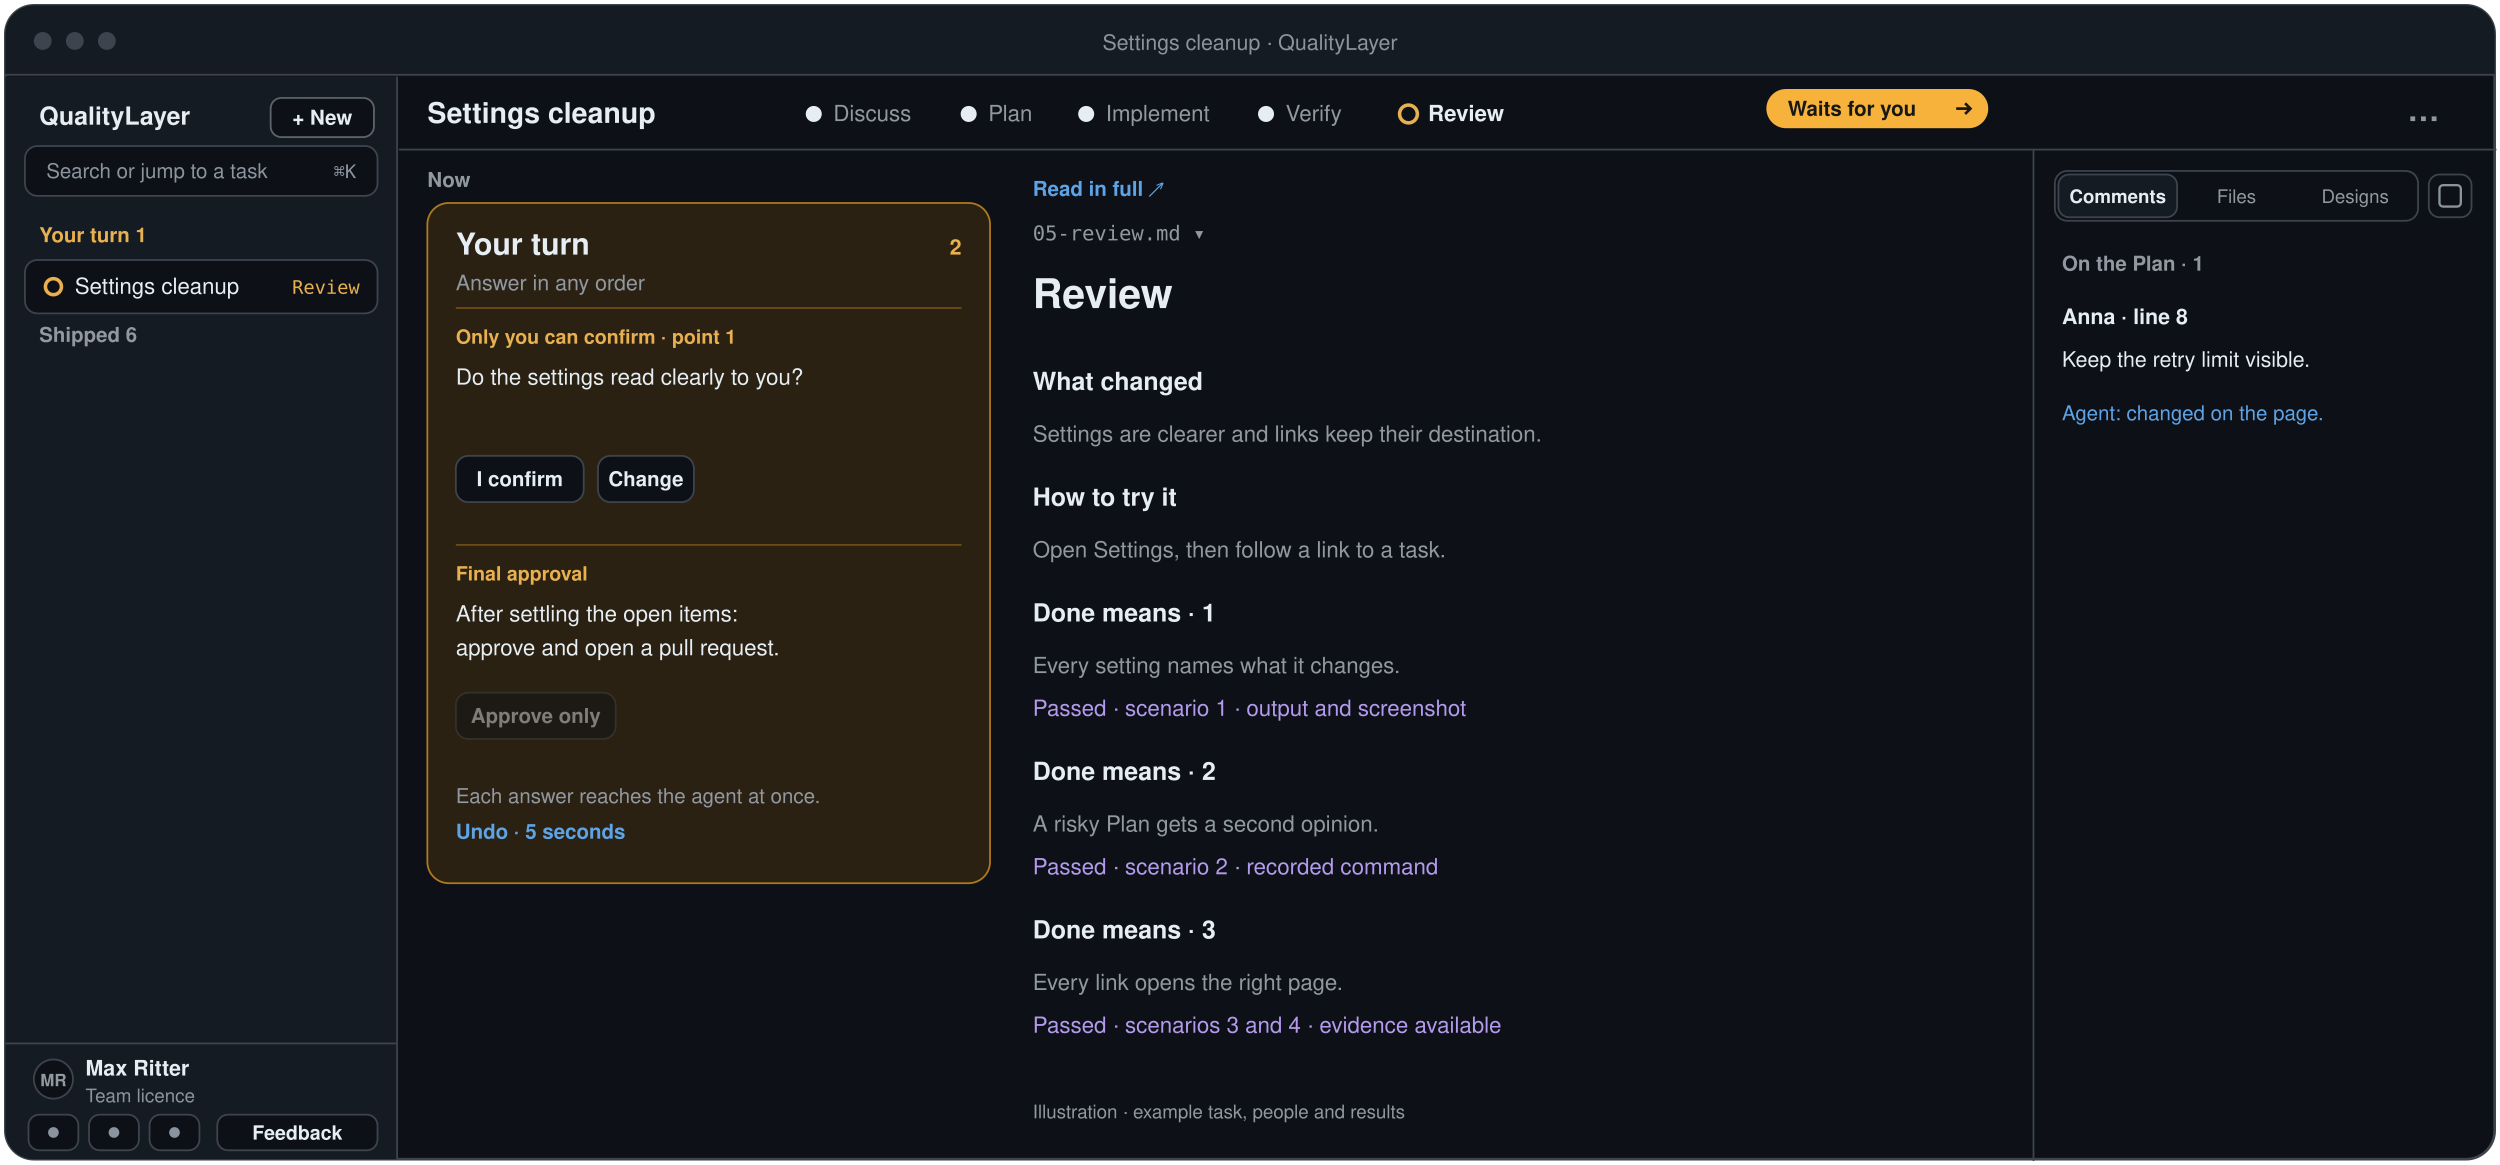
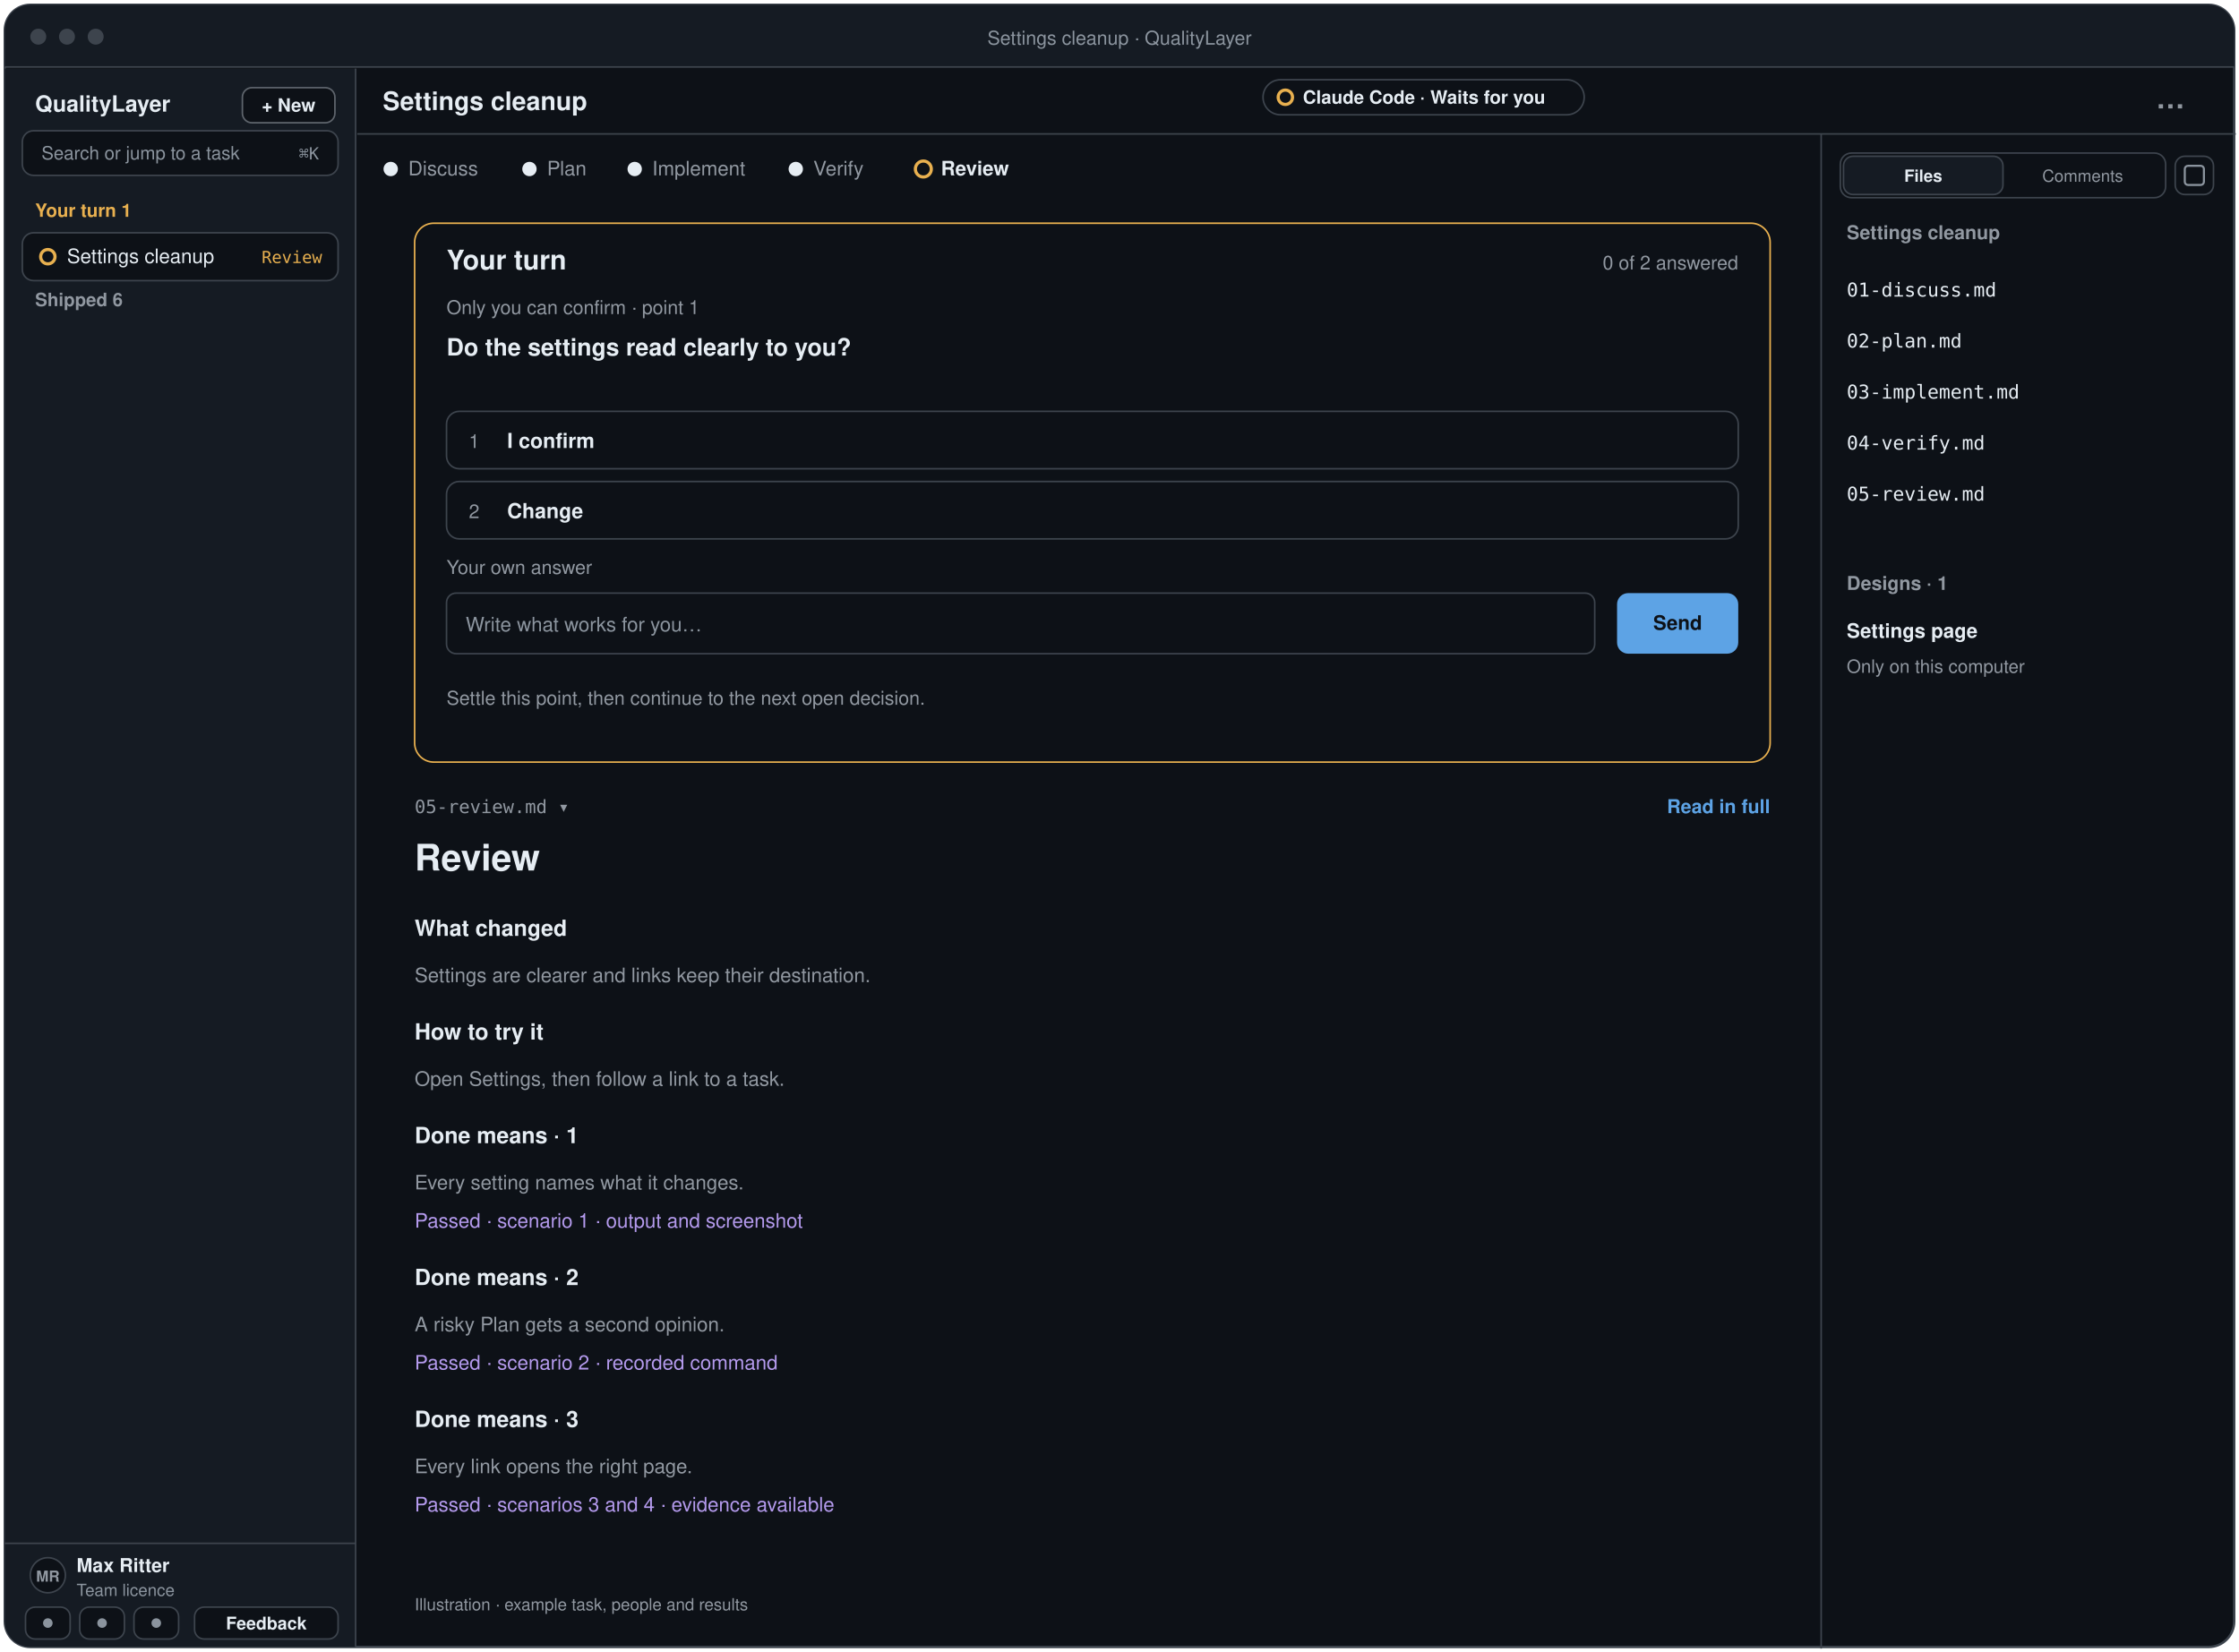
- <svg xmlns="http://www.w3.org/2000/svg" style="background:#0d1117" width="1404" height="654" viewBox="-2 -2 1404 654" role="img" aria-label="Review in beta.25: live status in the top bar, one Your turn card or the agent’s turn beside the document, and Comments, Files and Designs">
-   <rect x="1" y="1" width="1398" height="648" rx="16" fill="#0d1117" stroke="#3d444d" stroke-width="1.5" />
+ <svg xmlns="http://www.w3.org/2000/svg" style="background:#0d1117" width="1404" height="1036" viewBox="-2 -2 1404 1036" role="img" aria-label="Review: named agent status, one focused Your turn card above the work, visible own words and Send for questions, and Files / Comments with designs within Files">
+   <rect x="1" y="1" width="1398" height="1030" rx="16" fill="#0d1117" stroke="#3d444d" stroke-width="1.5" />
  <path d="M1 17 a16 16 0 0 1 16 -16 H1383 a16 16 0 0 1 16 16 V40 H1 Z" fill="#151b23" />
  <line x1="1" y1="40" x2="1399" y2="40" stroke="#3d444d" />
  <circle cx="22" cy="21" r="5" fill="#3d444d" />
  <circle cx="40" cy="21" r="5" fill="#3d444d" />
  <circle cx="58" cy="21" r="5" fill="#3d444d" />
  <text x="700.0" y="26" font-family="-apple-system, BlinkMacSystemFont, 'Segoe UI', 'Helvetica Neue', Helvetica, Arial, sans-serif" font-size="12" font-weight="500" fill="#8b949e" text-anchor="middle">Settings cleanup · QualityLayer</text>
-   <path d="M1 41 H221 V649 H17 a16 16 0 0 1 -16 -16 Z" fill="#151b23" />
-   <line x1="221" y1="41" x2="221" y2="649" stroke="#3d444d" />
+   <path d="M1 41 H221 V1031 H17 a16 16 0 0 1 -16 -16 Z" fill="#151b23" />
+   <line x1="221" y1="41" x2="221" y2="1031" stroke="#3d444d" />
  <text x="20" y="68" font-family="-apple-system, BlinkMacSystemFont, 'Segoe UI', 'Helvetica Neue', Helvetica, Arial, sans-serif" font-size="14" font-weight="700" fill="#e6edf3" text-anchor="start">QualityLayer</text>
  <rect x="150" y="53" width="58" height="22" rx="6" fill="#0d1117" stroke="#9198a1" stroke-opacity="0.6" />
  <text x="179" y="68" font-family="-apple-system, BlinkMacSystemFont, 'Segoe UI', 'Helvetica Neue', Helvetica, Arial, sans-serif" font-size="11.5" font-weight="600" fill="#e6edf3" text-anchor="middle">+ New</text>
  <rect x="12" y="80" width="198" height="28" rx="7" fill="#0d1117" stroke="#3d444d" />
  <text x="24" y="98" font-family="-apple-system, BlinkMacSystemFont, 'Segoe UI', 'Helvetica Neue', Helvetica, Arial, sans-serif" font-size="11.5" font-weight="400" fill="#8b949e" text-anchor="start">Search or jump to a task</text>
  <text x="198" y="98" font-family="ui-monospace, SFMono-Regular, Menlo, Consolas, monospace" font-size="10.5" font-weight="500" fill="#8b949e" text-anchor="end">⌘K</text>
  <text x="20" y="134" font-family="-apple-system, BlinkMacSystemFont, 'Segoe UI', 'Helvetica Neue', Helvetica, Arial, sans-serif" font-size="11.5" font-weight="650" fill="#e8b04f" text-anchor="start">Your turn  1</text>
  <rect x="12" y="144" width="198" height="30" rx="7" fill="#0d1117" stroke="#3d444d" />
  <circle cx="28" cy="159" r="4.5" fill="none" stroke="#e8b04f" stroke-width="2" />
  <text x="40" y="163" font-family="-apple-system, BlinkMacSystemFont, 'Segoe UI', 'Helvetica Neue', Helvetica, Arial, sans-serif" font-size="12.5" font-weight="500" fill="#e6edf3" text-anchor="start">Settings cleanup</text>
  <text x="200" y="163" font-family="ui-monospace, SFMono-Regular, Menlo, Consolas, monospace" font-size="10.5" font-weight="500" fill="#e8b04f" text-anchor="end">Review</text>
  <text x="20" y="190" font-family="-apple-system, BlinkMacSystemFont, 'Segoe UI', 'Helvetica Neue', Helvetica, Arial, sans-serif" font-size="11.5" font-weight="650" fill="#9198a1" text-anchor="start">Shipped  6</text>
-   <line x1="1" y1="584" x2="221" y2="584" stroke="#3d444d" />
-   <circle cx="28" cy="604" r="11" fill="#0d1117" stroke="#3d444d" />
-   <text x="28" y="608" font-family="-apple-system, BlinkMacSystemFont, 'Segoe UI', 'Helvetica Neue', Helvetica, Arial, sans-serif" font-size="9.5" font-weight="650" fill="#9198a1" text-anchor="middle">MR</text>
-   <text x="46" y="602" font-family="-apple-system, BlinkMacSystemFont, 'Segoe UI', 'Helvetica Neue', Helvetica, Arial, sans-serif" font-size="12" font-weight="600" fill="#e6edf3" text-anchor="start">Max Ritter</text>
-   <text x="46" y="617" font-family="-apple-system, BlinkMacSystemFont, 'Segoe UI', 'Helvetica Neue', Helvetica, Arial, sans-serif" font-size="10.5" font-weight="400" fill="#8b949e" text-anchor="start">Team licence</text>
-   <rect x="14" y="624" width="28" height="20" rx="6" fill="#0d1117" stroke="#3d444d" />
-   <circle cx="28" cy="634" r="3" fill="#8b949e" />
-   <rect x="48" y="624" width="28" height="20" rx="6" fill="#0d1117" stroke="#3d444d" />
-   <circle cx="62" cy="634" r="3" fill="#8b949e" />
-   <rect x="82" y="624" width="28" height="20" rx="6" fill="#0d1117" stroke="#3d444d" />
-   <circle cx="96" cy="634" r="3" fill="#8b949e" />
-   <rect x="120" y="624" width="90" height="20" rx="6" fill="#0d1117" stroke="#3d444d" />
-   <text x="165" y="638" font-family="-apple-system, BlinkMacSystemFont, 'Segoe UI', 'Helvetica Neue', Helvetica, Arial, sans-serif" font-size="11" font-weight="600" fill="#e6edf3" text-anchor="middle">Feedback</text>
+   <line x1="1" y1="966" x2="221" y2="966" stroke="#3d444d" />
+   <circle cx="28" cy="986" r="11" fill="#0d1117" stroke="#3d444d" />
+   <text x="28" y="990" font-family="-apple-system, BlinkMacSystemFont, 'Segoe UI', 'Helvetica Neue', Helvetica, Arial, sans-serif" font-size="9.5" font-weight="650" fill="#9198a1" text-anchor="middle">MR</text>
+   <text x="46" y="984" font-family="-apple-system, BlinkMacSystemFont, 'Segoe UI', 'Helvetica Neue', Helvetica, Arial, sans-serif" font-size="12" font-weight="600" fill="#e6edf3" text-anchor="start">Max Ritter</text>
+   <text x="46" y="999" font-family="-apple-system, BlinkMacSystemFont, 'Segoe UI', 'Helvetica Neue', Helvetica, Arial, sans-serif" font-size="10.5" font-weight="400" fill="#8b949e" text-anchor="start">Team licence</text>
+   <rect x="14" y="1006" width="28" height="20" rx="6" fill="#0d1117" stroke="#3d444d" />
+   <circle cx="28" cy="1016" r="3" fill="#8b949e" />
+   <rect x="48" y="1006" width="28" height="20" rx="6" fill="#0d1117" stroke="#3d444d" />
+   <circle cx="62" cy="1016" r="3" fill="#8b949e" />
+   <rect x="82" y="1006" width="28" height="20" rx="6" fill="#0d1117" stroke="#3d444d" />
+   <circle cx="96" cy="1016" r="3" fill="#8b949e" />
+   <rect x="120" y="1006" width="90" height="20" rx="6" fill="#0d1117" stroke="#3d444d" />
+   <text x="165" y="1020" font-family="-apple-system, BlinkMacSystemFont, 'Segoe UI', 'Helvetica Neue', Helvetica, Arial, sans-serif" font-size="11" font-weight="600" fill="#e6edf3" text-anchor="middle">Feedback</text>
  <text x="238" y="67" font-family="-apple-system, BlinkMacSystemFont, 'Segoe UI', 'Helvetica Neue', Helvetica, Arial, sans-serif" font-size="16" font-weight="650" fill="#e6edf3" text-anchor="start">Settings cleanup</text>
-   <circle cx="455" cy="62" r="4.5" fill="#e6edf3" />
-   <text x="466" y="66" font-family="-apple-system, BlinkMacSystemFont, 'Segoe UI', 'Helvetica Neue', Helvetica, Arial, sans-serif" font-size="12.5" font-weight="400" fill="#9198a1">Discuss</text>
-   <circle cx="542.0" cy="62" r="4.5" fill="#e6edf3" />
-   <text x="553.0" y="66" font-family="-apple-system, BlinkMacSystemFont, 'Segoe UI', 'Helvetica Neue', Helvetica, Arial, sans-serif" font-size="12.5" font-weight="400" fill="#9198a1">Plan</text>
-   <circle cx="608.0" cy="62" r="4.5" fill="#e6edf3" />
-   <text x="619.0" y="66" font-family="-apple-system, BlinkMacSystemFont, 'Segoe UI', 'Helvetica Neue', Helvetica, Arial, sans-serif" font-size="12.5" font-weight="400" fill="#9198a1">Implement</text>
-   <circle cx="709.0" cy="62" r="4.5" fill="#e6edf3" />
-   <text x="720.0" y="66" font-family="-apple-system, BlinkMacSystemFont, 'Segoe UI', 'Helvetica Neue', Helvetica, Arial, sans-serif" font-size="12.5" font-weight="400" fill="#9198a1">Verify</text>
-   <circle cx="789.0" cy="62" r="5" fill="none" stroke="#e8b04f" stroke-width="2" />
-   <text x="800.0" y="66" font-family="-apple-system, BlinkMacSystemFont, 'Segoe UI', 'Helvetica Neue', Helvetica, Arial, sans-serif" font-size="12.5" font-weight="600" fill="#e6edf3">Review</text>
-   <rect x="990" y="48" width="124.6" height="22" rx="11" fill="#f7b23b" />
-   <text x="1002" y="63" font-family="-apple-system, BlinkMacSystemFont, 'Segoe UI', 'Helvetica Neue', Helvetica, Arial, sans-serif" font-size="11.5" font-weight="650" fill="#171717" text-anchor="start">Waits for you</text>
-   <path d="M1096.6 59 h8 m-3 -3 l3 3 l-3 3" fill="none" stroke="#171717" stroke-width="1.5" />
+   <circle cx="243" cy="104" r="4.5" fill="#e6edf3" />
+   <text x="254" y="108" font-family="-apple-system, BlinkMacSystemFont, 'Segoe UI', 'Helvetica Neue', Helvetica, Arial, sans-serif" font-size="12.5" font-weight="400" fill="#9198a1">Discuss</text>
+   <circle cx="330.0" cy="104" r="4.5" fill="#e6edf3" />
+   <text x="341.0" y="108" font-family="-apple-system, BlinkMacSystemFont, 'Segoe UI', 'Helvetica Neue', Helvetica, Arial, sans-serif" font-size="12.5" font-weight="400" fill="#9198a1">Plan</text>
+   <circle cx="396.0" cy="104" r="4.5" fill="#e6edf3" />
+   <text x="407.0" y="108" font-family="-apple-system, BlinkMacSystemFont, 'Segoe UI', 'Helvetica Neue', Helvetica, Arial, sans-serif" font-size="12.5" font-weight="400" fill="#9198a1">Implement</text>
+   <circle cx="497.0" cy="104" r="4.5" fill="#e6edf3" />
+   <text x="508.0" y="108" font-family="-apple-system, BlinkMacSystemFont, 'Segoe UI', 'Helvetica Neue', Helvetica, Arial, sans-serif" font-size="12.5" font-weight="400" fill="#9198a1">Verify</text>
+   <circle cx="577.0" cy="104" r="5" fill="none" stroke="#e8b04f" stroke-width="2" />
+   <text x="588.0" y="108" font-family="-apple-system, BlinkMacSystemFont, 'Segoe UI', 'Helvetica Neue', Helvetica, Arial, sans-serif" font-size="12.5" font-weight="600" fill="#e6edf3">Review</text>
+   <rect x="790" y="48" width="201.4" height="22" rx="11" fill="#0d1117" stroke="#3d444d" />
+   <circle cx="804" cy="59" r="4.5" fill="none" stroke="#e8b04f" stroke-width="2" />
+   <text x="815" y="63" font-family="-apple-system, BlinkMacSystemFont, 'Segoe UI', 'Helvetica Neue', Helvetica, Arial, sans-serif" font-size="11.5" font-weight="600" fill="#e6edf3" text-anchor="start">Claude Code · Waits for you</text>
  <text x="1368" y="66" font-family="-apple-system, BlinkMacSystemFont, 'Segoe UI', 'Helvetica Neue', Helvetica, Arial, sans-serif" font-size="18" font-weight="650" fill="#9198a1" text-anchor="end">…</text>
  <line x1="222" y1="82" x2="1400" y2="82" stroke="#3d444d" />
-   <text x="238" y="103" font-family="-apple-system, BlinkMacSystemFont, 'Segoe UI', 'Helvetica Neue', Helvetica, Arial, sans-serif" font-size="11.5" font-weight="650" fill="#9198a1" text-anchor="start">Now</text>
-   <rect x="238" y="112" width="316" height="382" rx="12" fill="#2a2112" stroke="#b07a1c" stroke-width="1" />
-   <text x="254" y="141" font-family="-apple-system, BlinkMacSystemFont, 'Segoe UI', 'Helvetica Neue', Helvetica, Arial, sans-serif" font-size="17" font-weight="650" fill="#e6edf3" text-anchor="start">Your turn</text>
-   <text x="538" y="141" font-family="-apple-system, BlinkMacSystemFont, 'Segoe UI', 'Helvetica Neue', Helvetica, Arial, sans-serif" font-size="12" font-weight="650" fill="#e8b04f" text-anchor="end">2</text>
-   <text x="254" y="161" font-family="-apple-system, BlinkMacSystemFont, 'Segoe UI', 'Helvetica Neue', Helvetica, Arial, sans-serif" font-size="12" font-weight="400" fill="#9198a1" text-anchor="start">Answer in any order</text>
-   <line x1="254" y1="171" x2="538" y2="171" stroke="#b07a1c" stroke-opacity="0.5" />
-   <text x="254" y="191" font-family="-apple-system, BlinkMacSystemFont, 'Segoe UI', 'Helvetica Neue', Helvetica, Arial, sans-serif" font-size="11" font-weight="650" fill="#e8b04f" text-anchor="start">Only you can confirm · point 1</text>
-   <text x="254" y="214" font-family="-apple-system, BlinkMacSystemFont, 'Segoe UI', 'Helvetica Neue', Helvetica, Arial, sans-serif" font-size="12.5" font-weight="500" fill="#e6edf3" text-anchor="start">Do the settings read clearly to you?</text>
-   <rect x="254" y="254" width="71.82" height="26" rx="7" fill="#0d1117" stroke="#3d444d" />
-   <text x="289.91" y="271.0" font-family="-apple-system, BlinkMacSystemFont, 'Segoe UI', 'Helvetica Neue', Helvetica, Arial, sans-serif" font-size="11.5" font-weight="600" fill="#e6edf3" text-anchor="middle">I confirm</text>
-   <rect x="333.82" y="254" width="53.88" height="26" rx="7" fill="#0d1117" stroke="#3d444d" />
-   <text x="360.76" y="271.0" font-family="-apple-system, BlinkMacSystemFont, 'Segoe UI', 'Helvetica Neue', Helvetica, Arial, sans-serif" font-size="11.5" font-weight="600" fill="#e6edf3" text-anchor="middle">Change</text>
-   <line x1="254" y1="304" x2="538" y2="304" stroke="#b07a1c" stroke-opacity="0.5" />
-   <text x="254" y="324" font-family="-apple-system, BlinkMacSystemFont, 'Segoe UI', 'Helvetica Neue', Helvetica, Arial, sans-serif" font-size="11" font-weight="650" fill="#e8b04f" text-anchor="start">Final approval</text>
-   <text x="254" y="347" font-family="-apple-system, BlinkMacSystemFont, 'Segoe UI', 'Helvetica Neue', Helvetica, Arial, sans-serif" font-size="12.5" font-weight="500" fill="#e6edf3" text-anchor="start">After settling the open items:</text>
-   <text x="254" y="366" font-family="-apple-system, BlinkMacSystemFont, 'Segoe UI', 'Helvetica Neue', Helvetica, Arial, sans-serif" font-size="12.5" font-weight="500" fill="#e6edf3" text-anchor="start">approve and open a pull request.</text>
-   <g opacity="0.45">
-     <rect x="254" y="387" width="89.76" height="26" rx="7" fill="#0d1117" stroke="#3d444d" />
-     <text x="298.88" y="404.0" font-family="-apple-system, BlinkMacSystemFont, 'Segoe UI', 'Helvetica Neue', Helvetica, Arial, sans-serif" font-size="11.5" font-weight="600" fill="#e6edf3" text-anchor="middle">Approve only</text>
-   </g>
-   <text x="254" y="449" font-family="-apple-system, BlinkMacSystemFont, 'Segoe UI', 'Helvetica Neue', Helvetica, Arial, sans-serif" font-size="11.5" font-weight="400" fill="#9198a1" text-anchor="start">Each answer reaches the agent at once.</text>
-   <text x="254" y="469" font-family="-apple-system, BlinkMacSystemFont, 'Segoe UI', 'Helvetica Neue', Helvetica, Arial, sans-serif" font-size="11.5" font-weight="600" fill="#5da3e5" text-anchor="start">Undo · 5 seconds</text>
-   <text x="578" y="108" font-family="-apple-system, BlinkMacSystemFont, 'Segoe UI', 'Helvetica Neue', Helvetica, Arial, sans-serif" font-size="11.5" font-weight="600" fill="#5da3e5" text-anchor="start">Read in full  ↗</text>
-   <text x="578" y="133" font-family="ui-monospace, SFMono-Regular, Menlo, Consolas, monospace" font-size="11.5" font-weight="500" fill="#9198a1" text-anchor="start">05-review.md  ▾</text>
-   <text x="578" y="171" font-family="-apple-system, BlinkMacSystemFont, 'Segoe UI', 'Helvetica Neue', Helvetica, Arial, sans-serif" font-size="23" font-weight="650" fill="#e6edf3" text-anchor="start">Review</text>
-   <text x="578" y="217" font-family="-apple-system, BlinkMacSystemFont, 'Segoe UI', 'Helvetica Neue', Helvetica, Arial, sans-serif" font-size="14" font-weight="650" fill="#e6edf3" text-anchor="start">What changed</text>
-   <text x="578" y="246" font-family="-apple-system, BlinkMacSystemFont, 'Segoe UI', 'Helvetica Neue', Helvetica, Arial, sans-serif" font-size="12.5" font-weight="500" fill="#9198a1" text-anchor="start">Settings are clearer and links keep their destination.</text>
-   <text x="578" y="282" font-family="-apple-system, BlinkMacSystemFont, 'Segoe UI', 'Helvetica Neue', Helvetica, Arial, sans-serif" font-size="14" font-weight="650" fill="#e6edf3" text-anchor="start">How to try it</text>
-   <text x="578" y="311" font-family="-apple-system, BlinkMacSystemFont, 'Segoe UI', 'Helvetica Neue', Helvetica, Arial, sans-serif" font-size="12.5" font-weight="500" fill="#9198a1" text-anchor="start">Open Settings, then follow a link to a task.</text>
-   <text x="578" y="347" font-family="-apple-system, BlinkMacSystemFont, 'Segoe UI', 'Helvetica Neue', Helvetica, Arial, sans-serif" font-size="14" font-weight="650" fill="#e6edf3" text-anchor="start">Done means · 1</text>
-   <text x="578" y="376" font-family="-apple-system, BlinkMacSystemFont, 'Segoe UI', 'Helvetica Neue', Helvetica, Arial, sans-serif" font-size="12.5" font-weight="500" fill="#9198a1" text-anchor="start">Every setting names what it changes.</text>
-   <text x="578" y="400" font-family="-apple-system, BlinkMacSystemFont, 'Segoe UI', 'Helvetica Neue', Helvetica, Arial, sans-serif" font-size="12.5" font-weight="500" fill="#b49aed" text-anchor="start">Passed · scenario 1 · output and screenshot</text>
-   <text x="578" y="436" font-family="-apple-system, BlinkMacSystemFont, 'Segoe UI', 'Helvetica Neue', Helvetica, Arial, sans-serif" font-size="14" font-weight="650" fill="#e6edf3" text-anchor="start">Done means · 2</text>
-   <text x="578" y="465" font-family="-apple-system, BlinkMacSystemFont, 'Segoe UI', 'Helvetica Neue', Helvetica, Arial, sans-serif" font-size="12.5" font-weight="500" fill="#9198a1" text-anchor="start">A risky Plan gets a second opinion.</text>
-   <text x="578" y="489" font-family="-apple-system, BlinkMacSystemFont, 'Segoe UI', 'Helvetica Neue', Helvetica, Arial, sans-serif" font-size="12.5" font-weight="500" fill="#b49aed" text-anchor="start">Passed · scenario 2 · recorded command</text>
-   <text x="578" y="525" font-family="-apple-system, BlinkMacSystemFont, 'Segoe UI', 'Helvetica Neue', Helvetica, Arial, sans-serif" font-size="14" font-weight="650" fill="#e6edf3" text-anchor="start">Done means · 3</text>
-   <text x="578" y="554" font-family="-apple-system, BlinkMacSystemFont, 'Segoe UI', 'Helvetica Neue', Helvetica, Arial, sans-serif" font-size="12.5" font-weight="500" fill="#9198a1" text-anchor="start">Every link opens the right page.</text>
-   <text x="578" y="578" font-family="-apple-system, BlinkMacSystemFont, 'Segoe UI', 'Helvetica Neue', Helvetica, Arial, sans-serif" font-size="12.5" font-weight="500" fill="#b49aed" text-anchor="start">Passed · scenarios 3 and 4 · evidence available</text>
-   <line x1="1140" y1="82" x2="1140" y2="650" stroke="#3d444d" />
+   <rect x="258" y="138" width="850" height="338" rx="12" fill="#0d1117" stroke="#e8b04f" stroke-width="1" />
+   <text x="278" y="167" font-family="-apple-system, BlinkMacSystemFont, 'Segoe UI', 'Helvetica Neue', Helvetica, Arial, sans-serif" font-size="17" font-weight="650" fill="#e6edf3" text-anchor="start">Your turn</text>
+   <text x="1088" y="167" font-family="-apple-system, BlinkMacSystemFont, 'Segoe UI', 'Helvetica Neue', Helvetica, Arial, sans-serif" font-size="12" font-weight="500" fill="#9198a1" text-anchor="end">0 of 2 answered</text>
+   <text x="278" y="195" font-family="-apple-system, BlinkMacSystemFont, 'Segoe UI', 'Helvetica Neue', Helvetica, Arial, sans-serif" font-size="12" font-weight="500" fill="#9198a1" text-anchor="start">Only you can confirm · point 1</text>
+   <text x="278" y="221" font-family="-apple-system, BlinkMacSystemFont, 'Segoe UI', 'Helvetica Neue', Helvetica, Arial, sans-serif" font-size="15" font-weight="600" fill="#e6edf3" text-anchor="start">Do the settings read clearly to you?</text>
+   <rect data-choice="1" x="278" y="256" width="810" height="36" rx="8" fill="#0d1117" stroke="#3d444d" />
+   <text x="292" y="279" font-family="-apple-system, BlinkMacSystemFont, 'Segoe UI', 'Helvetica Neue', Helvetica, Arial, sans-serif" font-size="12" font-weight="500" fill="#9198a1" text-anchor="start">1</text>
+   <text x="316" y="279" font-family="-apple-system, BlinkMacSystemFont, 'Segoe UI', 'Helvetica Neue', Helvetica, Arial, sans-serif" font-size="13" font-weight="600" fill="#e6edf3" text-anchor="start">I confirm</text>
+   <rect data-choice="2" x="278" y="300" width="810" height="36" rx="8" fill="#0d1117" stroke="#3d444d" />
+   <text x="292" y="323" font-family="-apple-system, BlinkMacSystemFont, 'Segoe UI', 'Helvetica Neue', Helvetica, Arial, sans-serif" font-size="12" font-weight="500" fill="#9198a1" text-anchor="start">2</text>
+   <text x="316" y="323" font-family="-apple-system, BlinkMacSystemFont, 'Segoe UI', 'Helvetica Neue', Helvetica, Arial, sans-serif" font-size="13" font-weight="600" fill="#e6edf3" text-anchor="start">Change</text>
+   <text x="278" y="358" font-family="-apple-system, BlinkMacSystemFont, 'Segoe UI', 'Helvetica Neue', Helvetica, Arial, sans-serif" font-size="12" font-weight="500" fill="#9198a1" text-anchor="start">Your own answer</text>
+   <rect data-own-words="true" x="278" y="370" width="720" height="38" rx="6" fill="#0d1117" stroke="#3d444d" />
+   <text x="290" y="394" font-family="-apple-system, BlinkMacSystemFont, 'Segoe UI', 'Helvetica Neue', Helvetica, Arial, sans-serif" font-size="12.5" font-weight="400" fill="#8b949e" text-anchor="start">Write what works for you…</text>
+   <rect x="1012" y="370" width="76" height="38" rx="7" fill="#5da3e5" />
+   <text x="1050.0" y="393.0" font-family="-apple-system, BlinkMacSystemFont, 'Segoe UI', 'Helvetica Neue', Helvetica, Arial, sans-serif" font-size="12.5" font-weight="650" fill="#0d1117" text-anchor="middle">Send</text>
+   <text x="278" y="440" font-family="-apple-system, BlinkMacSystemFont, 'Segoe UI', 'Helvetica Neue', Helvetica, Arial, sans-serif" font-size="12" font-weight="400" fill="#9198a1" text-anchor="start">Settle this point, then continue to the next open decision.</text>
+   <text x="258" y="508" font-family="ui-monospace, SFMono-Regular, Menlo, Consolas, monospace" font-size="11.5" font-weight="500" fill="#9198a1" text-anchor="start">05-review.md  ▾</text>
+   <text x="1108" y="508" font-family="-apple-system, BlinkMacSystemFont, 'Segoe UI', 'Helvetica Neue', Helvetica, Arial, sans-serif" font-size="12" font-weight="600" fill="#5da3e5" text-anchor="end">Read in full</text>
+   <text x="258" y="544" font-family="-apple-system, BlinkMacSystemFont, 'Segoe UI', 'Helvetica Neue', Helvetica, Arial, sans-serif" font-size="23" font-weight="650" fill="#e6edf3" text-anchor="start">Review</text>
+   <text x="258" y="585" font-family="-apple-system, BlinkMacSystemFont, 'Segoe UI', 'Helvetica Neue', Helvetica, Arial, sans-serif" font-size="14" font-weight="650" fill="#e6edf3" text-anchor="start">What changed</text>
+   <text x="258" y="614" font-family="-apple-system, BlinkMacSystemFont, 'Segoe UI', 'Helvetica Neue', Helvetica, Arial, sans-serif" font-size="12.5" font-weight="500" fill="#9198a1" text-anchor="start">Settings are clearer and links keep their destination.</text>
+   <text x="258" y="650" font-family="-apple-system, BlinkMacSystemFont, 'Segoe UI', 'Helvetica Neue', Helvetica, Arial, sans-serif" font-size="14" font-weight="650" fill="#e6edf3" text-anchor="start">How to try it</text>
+   <text x="258" y="679" font-family="-apple-system, BlinkMacSystemFont, 'Segoe UI', 'Helvetica Neue', Helvetica, Arial, sans-serif" font-size="12.5" font-weight="500" fill="#9198a1" text-anchor="start">Open Settings, then follow a link to a task.</text>
+   <text x="258" y="715" font-family="-apple-system, BlinkMacSystemFont, 'Segoe UI', 'Helvetica Neue', Helvetica, Arial, sans-serif" font-size="14" font-weight="650" fill="#e6edf3" text-anchor="start">Done means · 1</text>
+   <text x="258" y="744" font-family="-apple-system, BlinkMacSystemFont, 'Segoe UI', 'Helvetica Neue', Helvetica, Arial, sans-serif" font-size="12.5" font-weight="500" fill="#9198a1" text-anchor="start">Every setting names what it changes.</text>
+   <text x="258" y="768" font-family="-apple-system, BlinkMacSystemFont, 'Segoe UI', 'Helvetica Neue', Helvetica, Arial, sans-serif" font-size="12.5" font-weight="500" fill="#b49aed" text-anchor="start">Passed · scenario 1 · output and screenshot</text>
+   <text x="258" y="804" font-family="-apple-system, BlinkMacSystemFont, 'Segoe UI', 'Helvetica Neue', Helvetica, Arial, sans-serif" font-size="14" font-weight="650" fill="#e6edf3" text-anchor="start">Done means · 2</text>
+   <text x="258" y="833" font-family="-apple-system, BlinkMacSystemFont, 'Segoe UI', 'Helvetica Neue', Helvetica, Arial, sans-serif" font-size="12.5" font-weight="500" fill="#9198a1" text-anchor="start">A risky Plan gets a second opinion.</text>
+   <text x="258" y="857" font-family="-apple-system, BlinkMacSystemFont, 'Segoe UI', 'Helvetica Neue', Helvetica, Arial, sans-serif" font-size="12.5" font-weight="500" fill="#b49aed" text-anchor="start">Passed · scenario 2 · recorded command</text>
+   <text x="258" y="893" font-family="-apple-system, BlinkMacSystemFont, 'Segoe UI', 'Helvetica Neue', Helvetica, Arial, sans-serif" font-size="14" font-weight="650" fill="#e6edf3" text-anchor="start">Done means · 3</text>
+   <text x="258" y="922" font-family="-apple-system, BlinkMacSystemFont, 'Segoe UI', 'Helvetica Neue', Helvetica, Arial, sans-serif" font-size="12.5" font-weight="500" fill="#9198a1" text-anchor="start">Every link opens the right page.</text>
+   <text x="258" y="946" font-family="-apple-system, BlinkMacSystemFont, 'Segoe UI', 'Helvetica Neue', Helvetica, Arial, sans-serif" font-size="12.5" font-weight="500" fill="#b49aed" text-anchor="start">Passed · scenarios 3 and 4 · evidence available</text>
+   <line x1="1140" y1="82" x2="1140" y2="1032" stroke="#3d444d" />
  <rect x="1152" y="94" width="204" height="28" rx="7" fill="#0d1117" stroke="#3d444d" />
-   <rect x="1154.0" y="96" width="66.667" height="24" rx="6" fill="#151b23" stroke="#3d444d" />
-   <text x="1187.333" y="112" font-family="-apple-system, BlinkMacSystemFont, 'Segoe UI', 'Helvetica Neue', Helvetica, Arial, sans-serif" font-size="10.5" font-weight="600" fill="#e6edf3" text-anchor="middle">Comments</text>
-   <text x="1254.0" y="112" font-family="-apple-system, BlinkMacSystemFont, 'Segoe UI', 'Helvetica Neue', Helvetica, Arial, sans-serif" font-size="10.5" font-weight="500" fill="#9198a1" text-anchor="middle">Files</text>
-   <text x="1320.667" y="112" font-family="-apple-system, BlinkMacSystemFont, 'Segoe UI', 'Helvetica Neue', Helvetica, Arial, sans-serif" font-size="10.5" font-weight="500" fill="#9198a1" text-anchor="middle">Designs</text>
+   <rect x="1154.0" y="96" width="100.0" height="24" rx="6" fill="#151b23" stroke="#3d444d" />
+   <text x="1204.0" y="112" font-family="-apple-system, BlinkMacSystemFont, 'Segoe UI', 'Helvetica Neue', Helvetica, Arial, sans-serif" font-size="10.5" font-weight="600" fill="#e6edf3" text-anchor="middle">Files</text>
+   <text x="1304.0" y="112" font-family="-apple-system, BlinkMacSystemFont, 'Segoe UI', 'Helvetica Neue', Helvetica, Arial, sans-serif" font-size="10.5" font-weight="500" fill="#9198a1" text-anchor="middle">Comments</text>
  <rect x="1362" y="96" width="24" height="24" rx="6" fill="#0d1117" stroke="#3d444d" />
  <rect x="1368" y="102" width="12" height="12" rx="2" fill="none" stroke="#8b949e" stroke-width="1.3" />
-   <text x="1156" y="150" font-family="-apple-system, BlinkMacSystemFont, 'Segoe UI', 'Helvetica Neue', Helvetica, Arial, sans-serif" font-size="11.5" font-weight="600" fill="#9198a1" text-anchor="start">On the Plan · 1</text>
-   <text x="1156" y="180" font-family="-apple-system, BlinkMacSystemFont, 'Segoe UI', 'Helvetica Neue', Helvetica, Arial, sans-serif" font-size="12" font-weight="650" fill="#e6edf3" text-anchor="start">Anna · line 8</text>
-   <text x="1156" y="204" font-family="-apple-system, BlinkMacSystemFont, 'Segoe UI', 'Helvetica Neue', Helvetica, Arial, sans-serif" font-size="12" font-weight="400" fill="#e6edf3" text-anchor="start">Keep the retry limit visible.</text>
-   <text x="1156" y="234" font-family="-apple-system, BlinkMacSystemFont, 'Segoe UI', 'Helvetica Neue', Helvetica, Arial, sans-serif" font-size="11.5" font-weight="400" fill="#5da3e5" text-anchor="start">Agent: changed on the page.</text>
-   <text x="578" y="626" font-family="-apple-system, BlinkMacSystemFont, 'Segoe UI', 'Helvetica Neue', Helvetica, Arial, sans-serif" font-size="10.5" font-weight="400" fill="#9198a1" text-anchor="start">Illustration · example task, people and results</text>
+   <text x="1156" y="148" font-family="-apple-system, BlinkMacSystemFont, 'Segoe UI', 'Helvetica Neue', Helvetica, Arial, sans-serif" font-size="12" font-weight="600" fill="#9198a1" text-anchor="start">Settings cleanup</text>
+   <text x="1156" y="184" font-family="ui-monospace, SFMono-Regular, Menlo, Consolas, monospace" font-size="12" font-weight="500" fill="#e6edf3" text-anchor="start">01-discuss.md</text>
+   <text x="1156" y="216" font-family="ui-monospace, SFMono-Regular, Menlo, Consolas, monospace" font-size="12" font-weight="500" fill="#e6edf3" text-anchor="start">02-plan.md</text>
+   <text x="1156" y="248" font-family="ui-monospace, SFMono-Regular, Menlo, Consolas, monospace" font-size="12" font-weight="500" fill="#e6edf3" text-anchor="start">03-implement.md</text>
+   <text x="1156" y="280" font-family="ui-monospace, SFMono-Regular, Menlo, Consolas, monospace" font-size="12" font-weight="500" fill="#e6edf3" text-anchor="start">04-verify.md</text>
+   <text x="1156" y="312" font-family="ui-monospace, SFMono-Regular, Menlo, Consolas, monospace" font-size="12" font-weight="500" fill="#e6edf3" text-anchor="start">05-review.md</text>
+   <text x="1156" y="368" font-family="-apple-system, BlinkMacSystemFont, 'Segoe UI', 'Helvetica Neue', Helvetica, Arial, sans-serif" font-size="12" font-weight="600" fill="#9198a1" text-anchor="start">Designs · 1</text>
+   <text x="1156" y="398" font-family="-apple-system, BlinkMacSystemFont, 'Segoe UI', 'Helvetica Neue', Helvetica, Arial, sans-serif" font-size="12.5" font-weight="600" fill="#e6edf3" text-anchor="start">Settings page</text>
+   <text x="1156" y="420" font-family="-apple-system, BlinkMacSystemFont, 'Segoe UI', 'Helvetica Neue', Helvetica, Arial, sans-serif" font-size="11.5" font-weight="400" fill="#9198a1" text-anchor="start">Only on this computer</text>
+   <text x="258" y="1008" font-family="-apple-system, BlinkMacSystemFont, 'Segoe UI', 'Helvetica Neue', Helvetica, Arial, sans-serif" font-size="10.5" font-weight="400" fill="#9198a1" text-anchor="start">Illustration · example task, people and results</text>
</svg>
